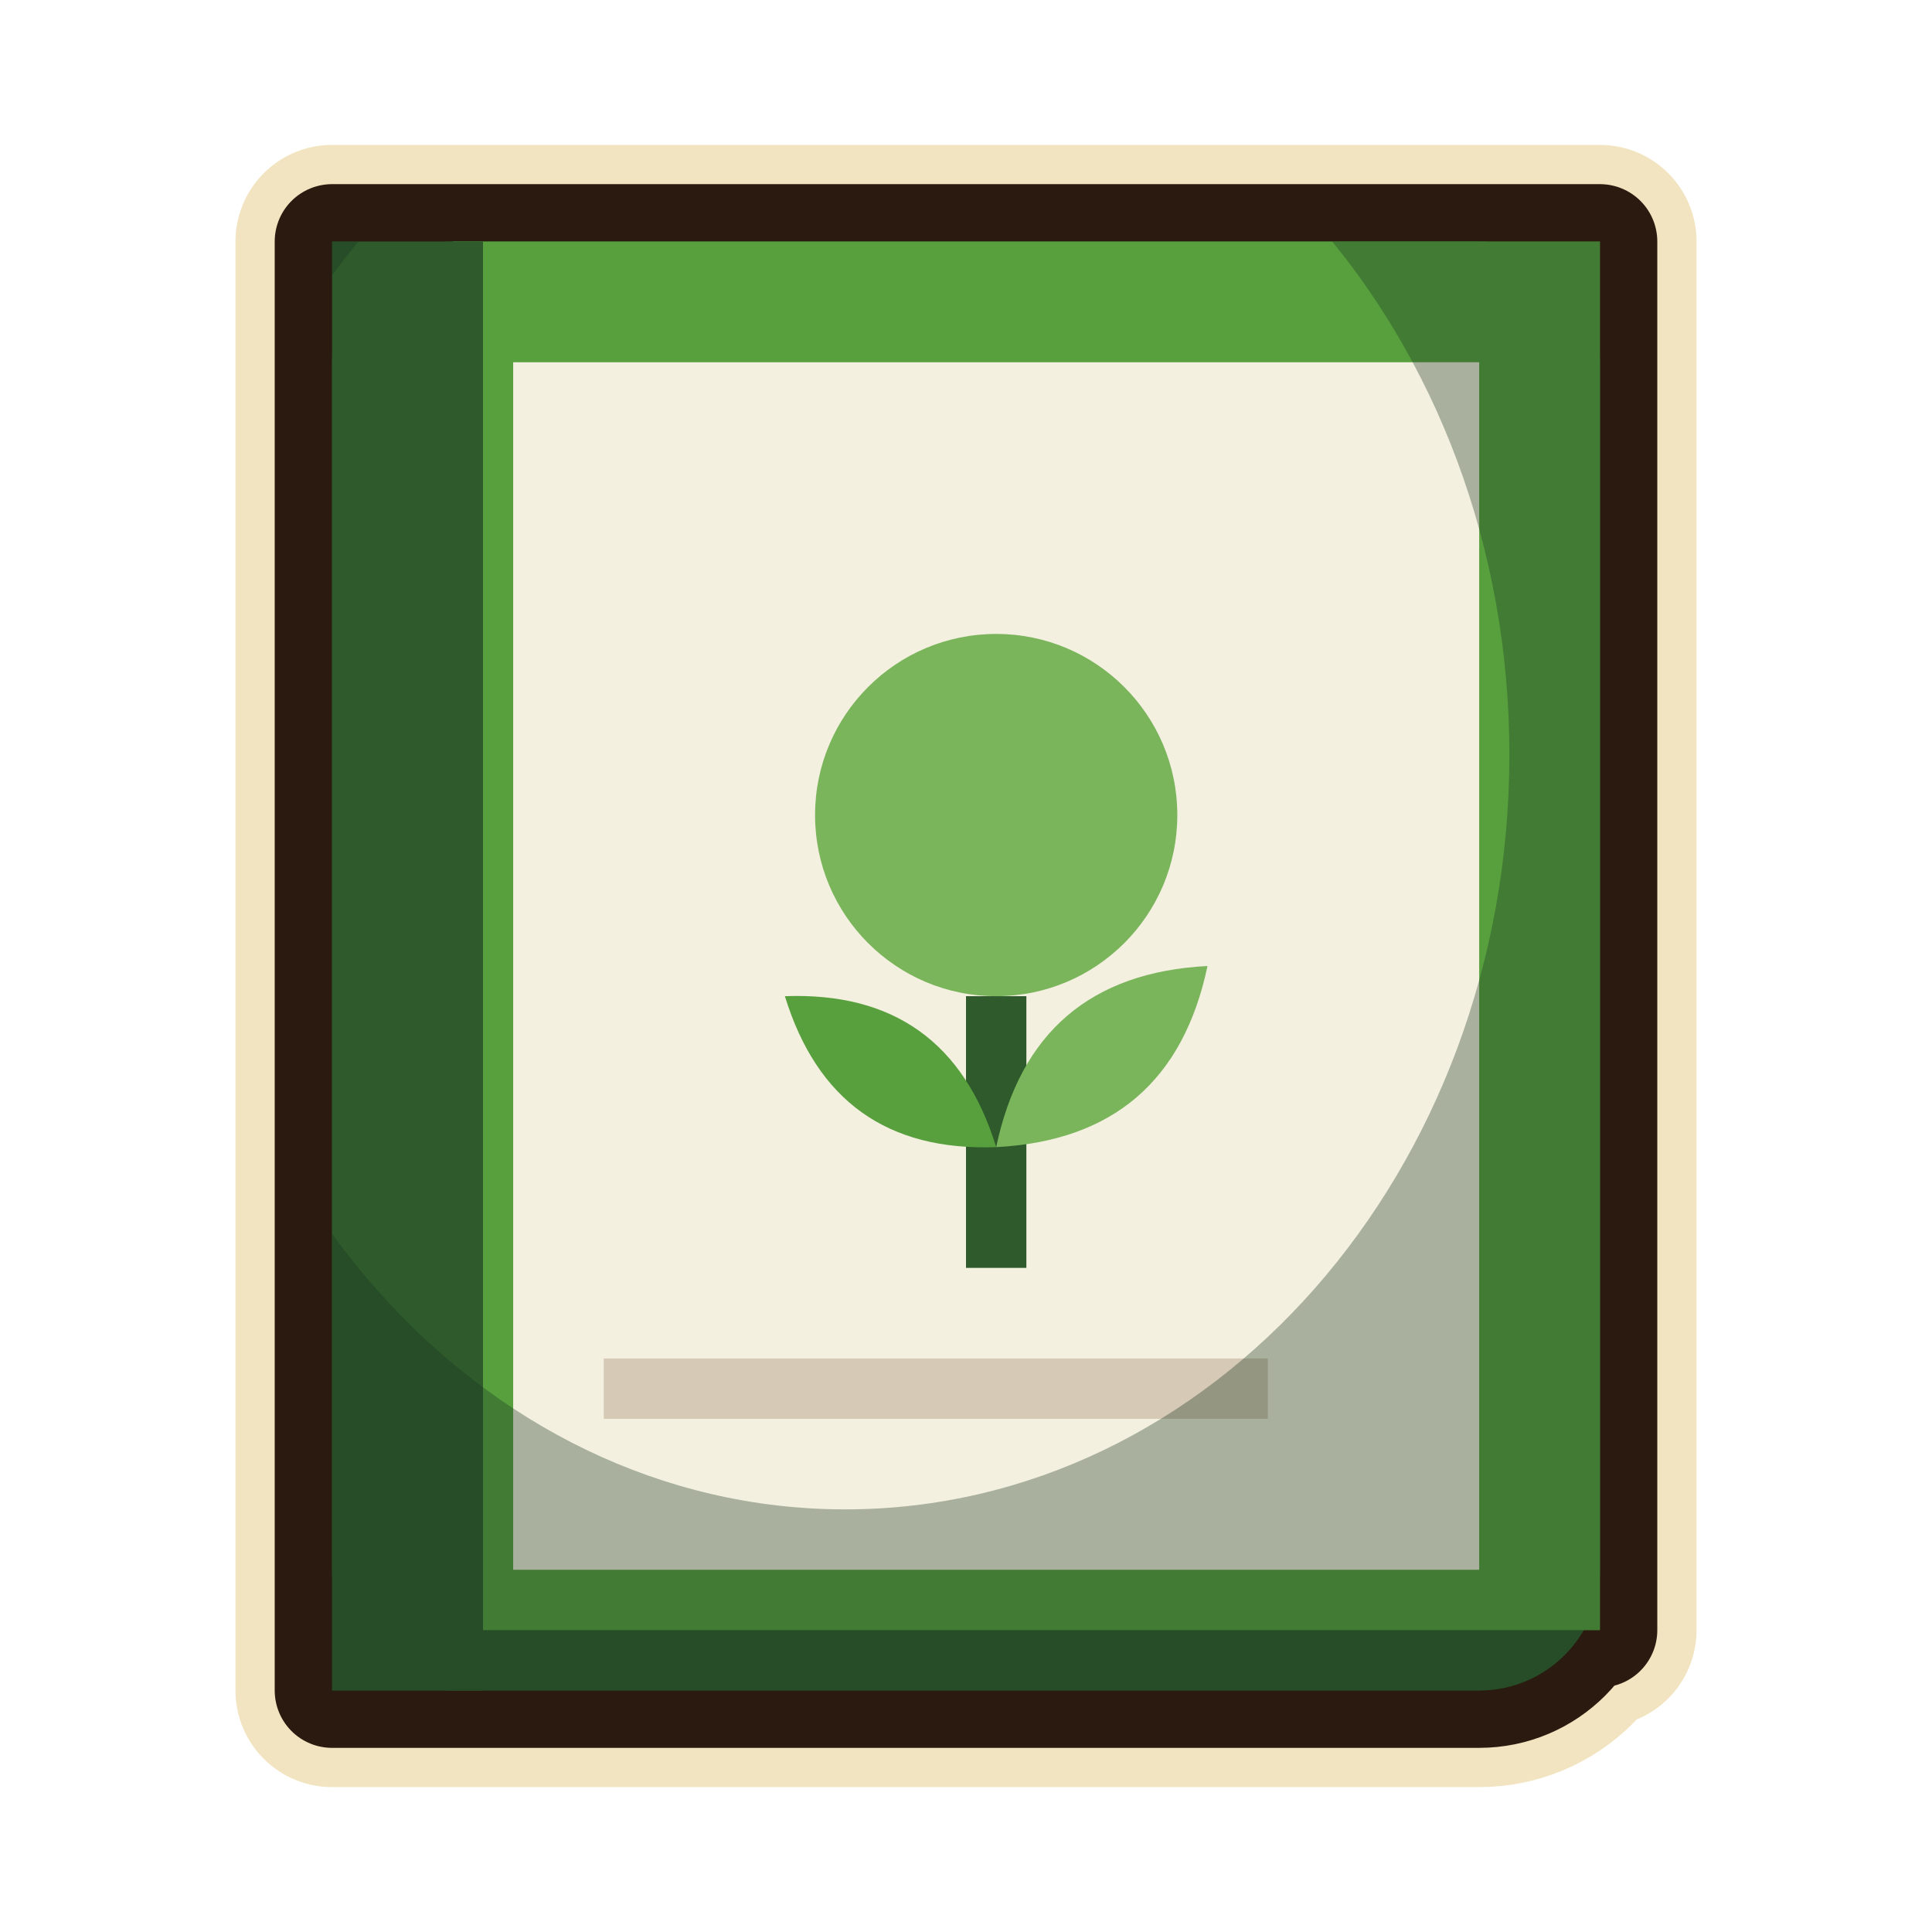
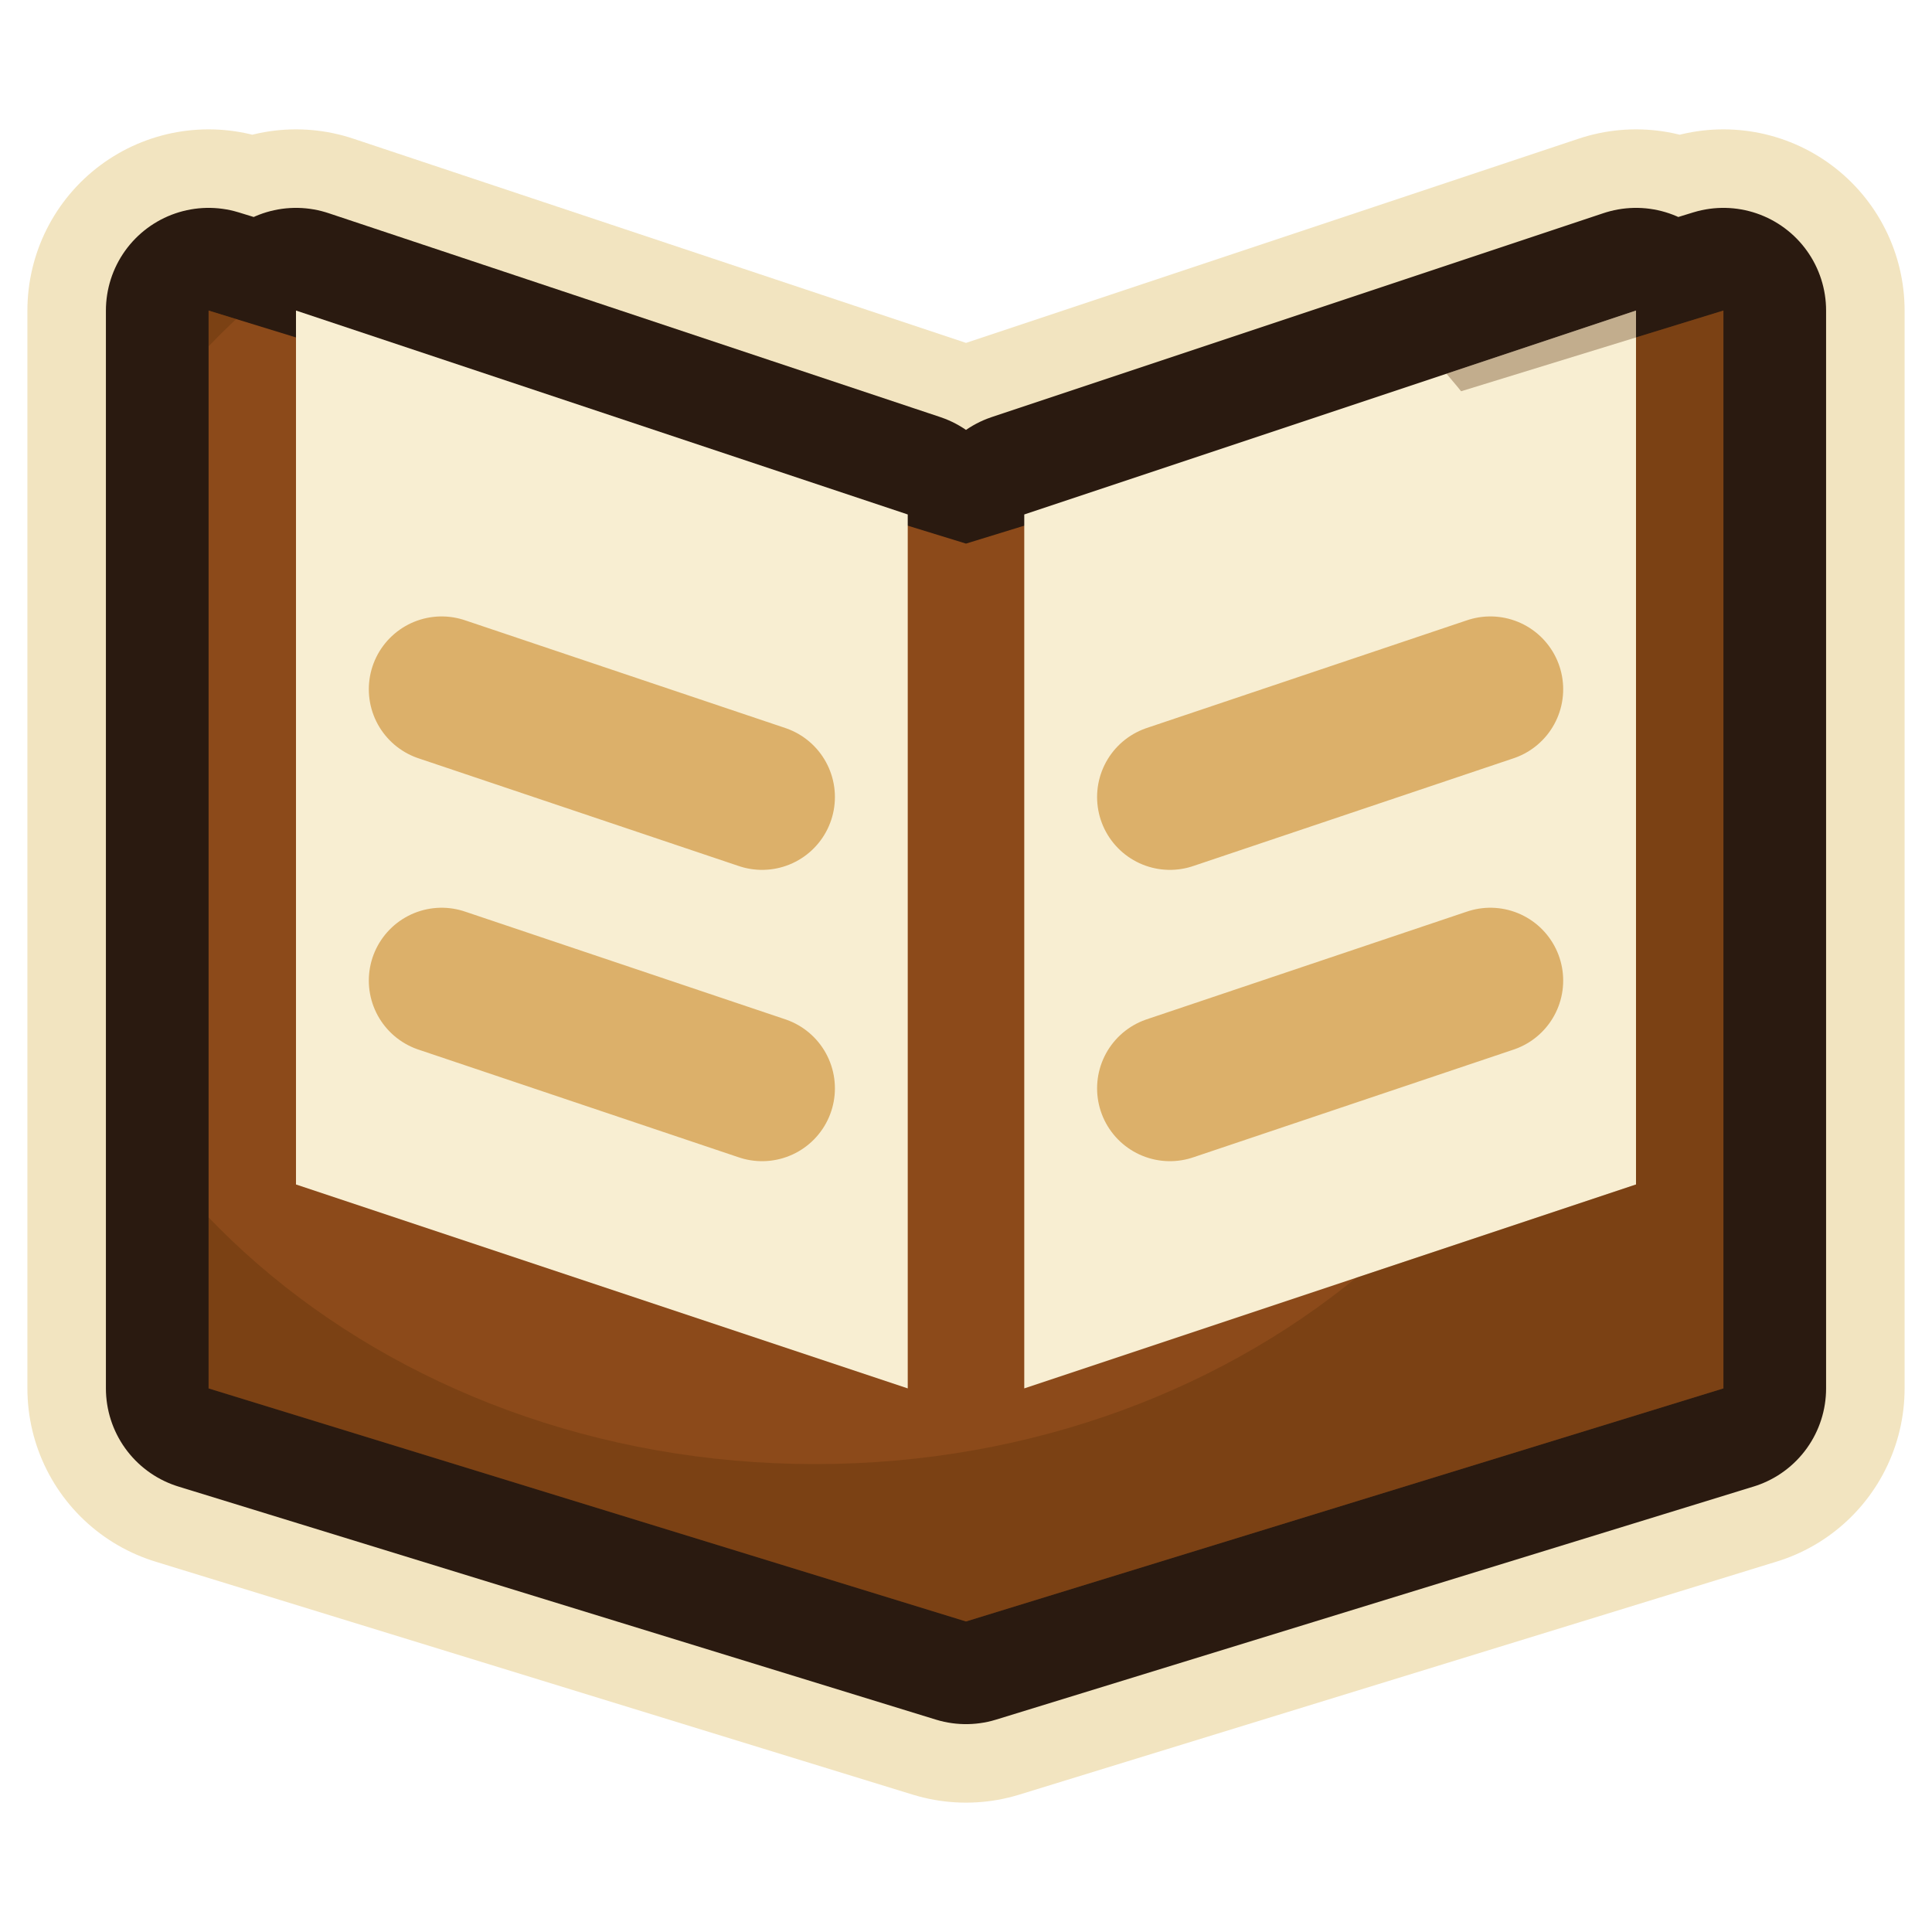
- <svg xmlns="http://www.w3.org/2000/svg" viewBox="0 0 64 64" role="img" aria-label="Almanac">
+ <svg xmlns="http://www.w3.org/2000/svg" viewBox="0 0 64 64" role="img" aria-label="open book">
  <g fill="#f2e4c0" stroke="#f2e4c0" stroke-linejoin="round" stroke-linecap="round">
-     <path stroke-width="6.4" d="M15 8h34a4 4 0 0 1 4 4v40a4 4 0 0 1-4 4h-34a4 4 0 0 1-4-4v-40a4 4 0 0 1 4-4zM15 8h38v46h-38zM17 12h32v40h-32zM33 38Q28 38 26 33Q31 33 33 38zM33 38Q34 32 40 32Q39 38 33 38zM20 45h22v2h-22zM11 8h5v48h-5z" />
-     <path d="M33 27h0" stroke-width="18.4" />
+     <g transform="translate(32 32) scale(0.965) translate(-32 -34.5)">
+       <path stroke-width="12.44" d="M6 12L32 20L58 12L58 49L32 57L6 49zM9 12L30 19L30 49L9 42zM55 42L34 49L34 19L55 12z" />
+       <path fill="none" stroke-linecap="round" stroke-linejoin="round" stroke-width="17.44" d="M14 25L25 28.7M14 35L25 38.7M50 25L39 28.7M50 35L39 38.7" />
+     </g>
  </g>
  <g fill="#2a1a10" stroke="#2a1a10" stroke-linejoin="round" stroke-linecap="round">
-     <path stroke-width="3.8" d="M15 8h34a4 4 0 0 1 4 4v40a4 4 0 0 1-4 4h-34a4 4 0 0 1-4-4v-40a4 4 0 0 1 4-4zM15 8h38v46h-38zM17 12h32v40h-32zM33 38Q28 38 26 33Q31 33 33 38zM33 38Q34 32 40 32Q39 38 33 38zM20 45h22v2h-22zM11 8h5v48h-5z" />
-     <path d="M33 27h0" stroke-width="15.8" />
+     <g transform="translate(32 32) scale(0.965) translate(-32 -34.5)">
+       <path stroke-width="7.05" d="M6 12L32 20L58 12L58 49L32 57L6 49zM9 12L30 19L30 49L9 42zM55 42L34 49L34 19L55 12z" />
+       <path fill="none" stroke-linecap="round" stroke-linejoin="round" stroke-width="12.05" d="M14 25L25 28.7M14 35L25 38.7M50 25L39 28.7M50 35L39 38.7" />
+     </g>
  </g>
-   <rect x="11" y="8" width="42" height="48" rx="4" fill="#2e5a2c" />
-   <rect x="15" y="8" width="38" height="46" fill="#58a03e" />
-   <rect x="17" y="12" width="32" height="40" fill="#f4f0e0" />
-   <circle cx="33" cy="27" r="6" fill="#7ab55c" />
-   <path d="M33 33V42" fill="none" stroke="#2e5a2c" stroke-width="2" />
-   <path d="M33 38Q31.4 32.8 26 33Q27.6 38.2 33 38z" fill="#58a03e" />
-   <path d="M33 38Q38.8 37.7 40 32Q34.2 32.3 33 38z" fill="#7ab55c" />
-   <rect x="20" y="45" width="22" height="2" fill="#d6c9b6" />
-   <rect x="11" y="8" width="5" height="48" fill="#2e5a2c" />
+   <g transform="translate(32 32) scale(0.965) translate(-32 -34.5)">
+     <polygon points="6,12 32,20 58,12 58,49 32,57 6,49" fill="#8c4a1a" />
+     <polygon points="9,12 30,19 30,49 9,42" fill="#f8eed2" />
+     <polygon points="55,12 34,19 34,49 55,42" fill="#f8eed2" />
+     <path d="M14 25L25 28.7" fill="none" stroke="#dcb06a" stroke-width="5" stroke-linecap="round" stroke-linejoin="round" />
+     <path d="M14 35L25 38.7" fill="none" stroke="#dcb06a" stroke-width="5" stroke-linecap="round" stroke-linejoin="round" />
+     <path d="M50 25L39 28.7" fill="none" stroke="#dcb06a" stroke-width="5" stroke-linecap="round" stroke-linejoin="round" />
+     <path d="M50 35L39 38.7" fill="none" stroke="#dcb06a" stroke-width="5" stroke-linecap="round" stroke-linejoin="round" />
+   </g>
  <defs>
    <clipPath id="hl-ico-book-open">
-       <path d="M15 8h34a4 4 0 0 1 4 4v40a4 4 0 0 1-4 4h-34a4 4 0 0 1-4-4v-40a4 4 0 0 1 4-4zM15 8h38v46h-38zM17 12h32v40h-32zM27 27a6 6 0 1 1 12 0a6 6 0 1 1-12 0zM33 38Q28 38 26 33Q31 33 33 38zM33 38Q34 32 40 32Q39 38 33 38zM20 45h22v2h-22zM11 8h5v48h-5z" />
+       <polygon points="6,12 32,20 58,12 58,49 32,57 6,49" transform="translate(32 32) scale(0.965) translate(-32 -34.5)" />
+       <polygon points="9,12 30,19 30,49 9,42" transform="translate(32 32) scale(0.965) translate(-32 -34.5)" />
+       <polygon points="55,12 34,19 34,49 55,42" transform="translate(32 32) scale(0.965) translate(-32 -34.5)" />
    </clipPath>
  </defs>
-   <path d="M7 4h50v56h-50zM6 25a22 25 0 1 0 44 0a22 25 0 1 0-44 0z" fill="#17361c" opacity=".34" fill-rule="evenodd" clip-path="url(#hl-ico-book-open)" />
+   <path d="M2.9 6.3h58.2v51.4h-58.2zM.9 25.9a26.1 22.6 0 1 0 52.2 0a26.1 22.6 0 1 0-52.2 0z" fill="#5a3008" opacity=".34" fill-rule="evenodd" clip-path="url(#hl-ico-book-open)" />
</svg>
